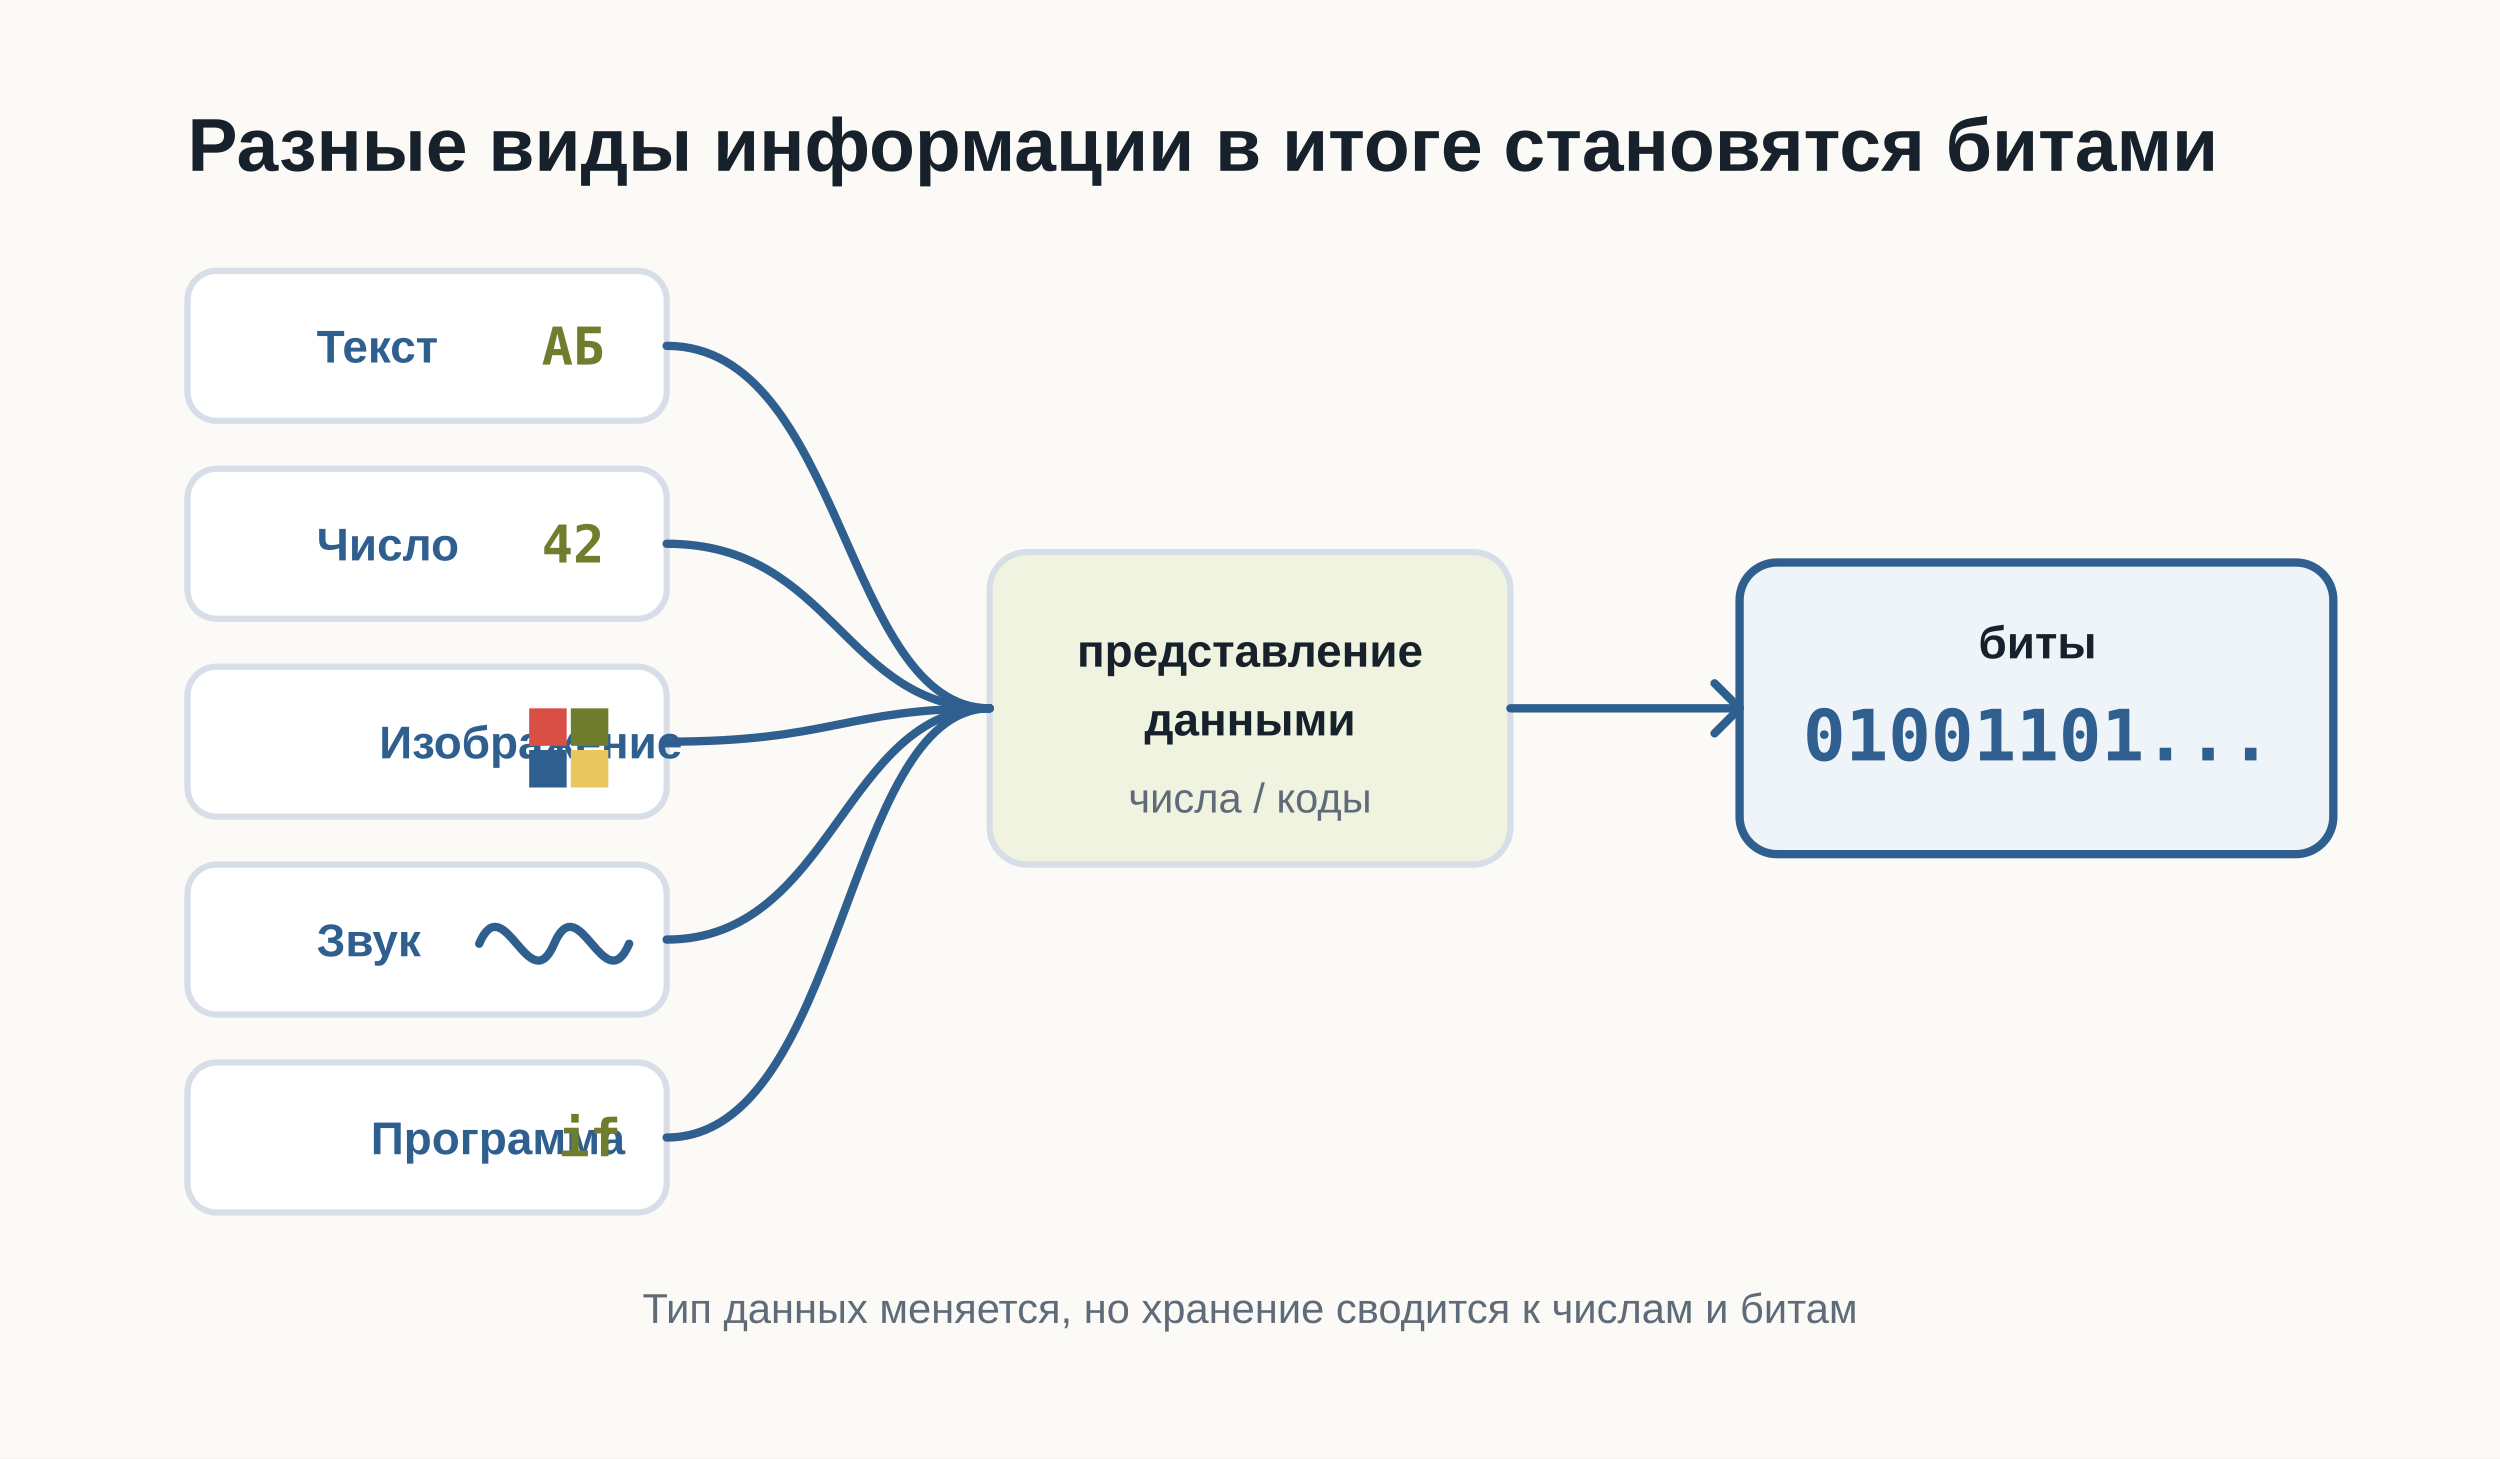
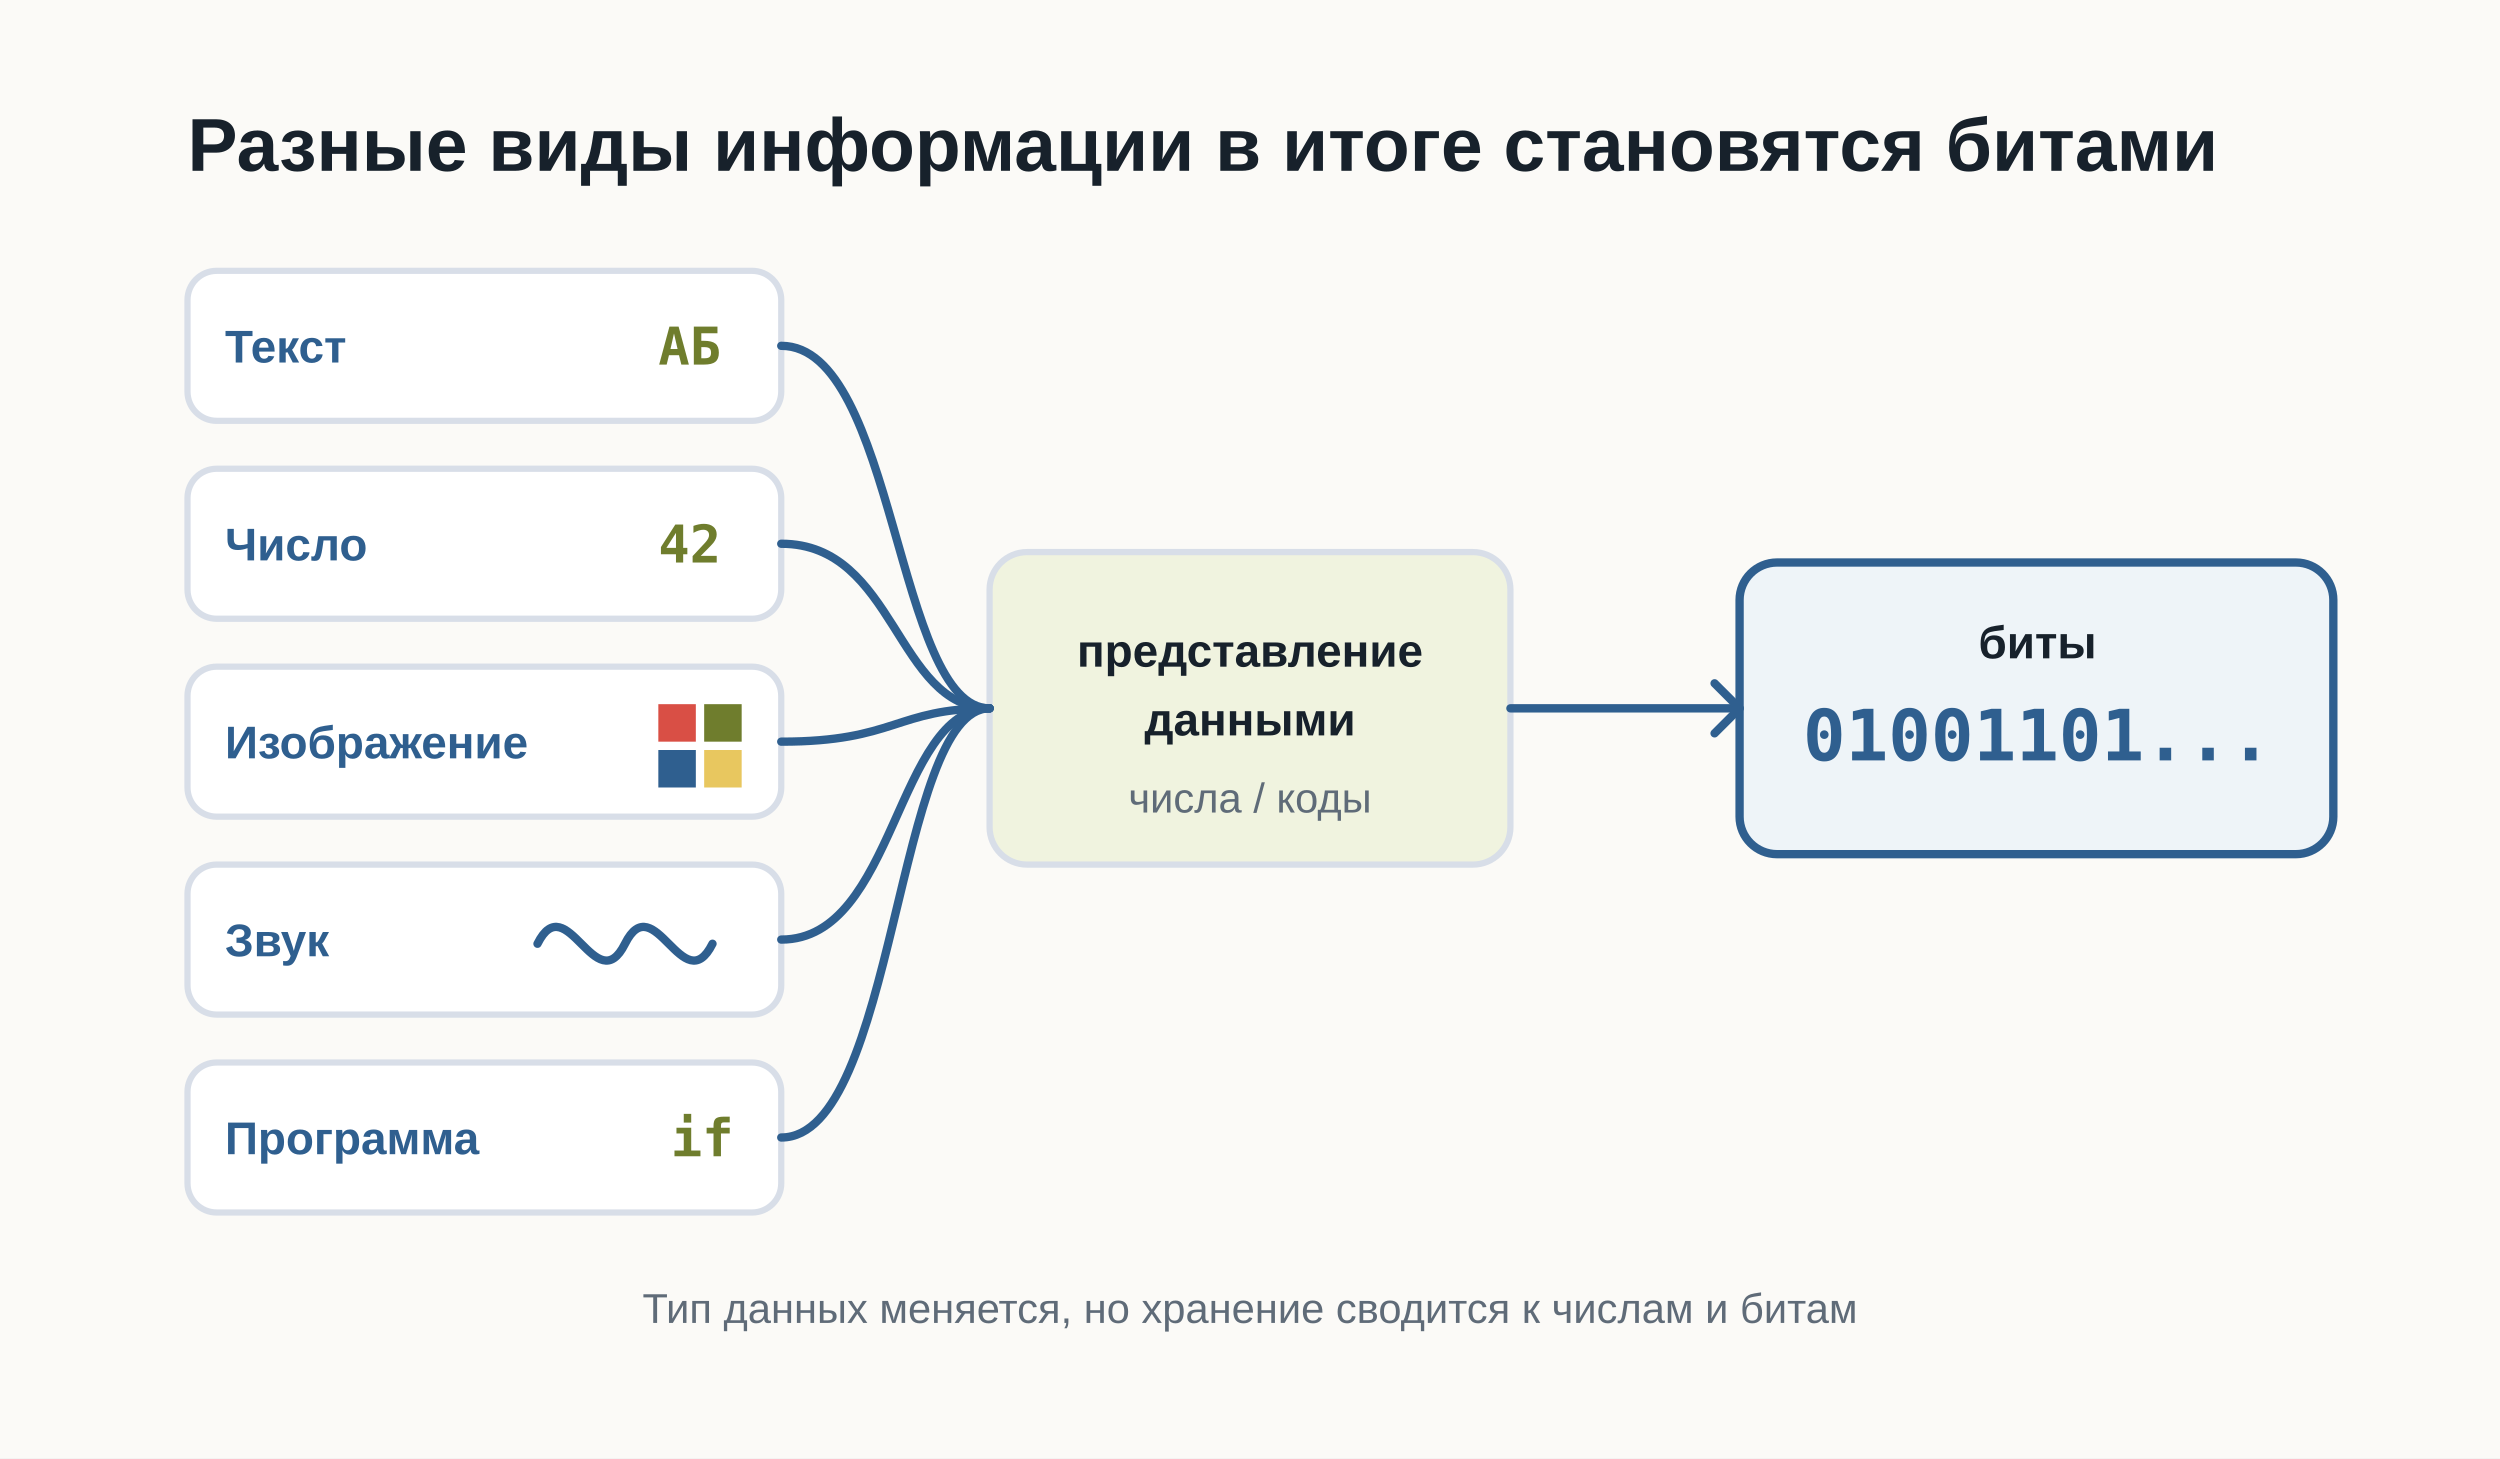
<svg xmlns="http://www.w3.org/2000/svg" width="1200" height="700" viewBox="0 0 1200 700" role="img" aria-labelledby="title desc">
  <defs>
    <style>
      .bg { fill: #fbfaf7; }
      .card { fill: #ffffff; stroke: #d8dee8; stroke-width: 3; }
      .middle { fill: #f0f3df; stroke: #d8dee8; stroke-width: 3; }
      .bits { fill: #eef4f8; stroke: #2f5f8f; stroke-width: 4; }
      .ink { fill: #17212b; }
      .muted { fill: #5f6b78; }
      .blue { fill: #2f5f8f; }
      .olive { fill: #6f7d2d; }
      .line { fill: none; stroke: #2f5f8f; stroke-width: 4; stroke-linecap: round; stroke-linejoin: round; }
      .text { font-family: "Segoe UI", Arial, sans-serif; }
      .title { font-size: 36px; font-weight: 700; }
      .label { font-size: 22px; font-weight: 650; }
      .body { font-size: 20px; }
      .mono { font-family: "Cascadia Code", Consolas, monospace; font-size: 25px; font-weight: 700; }
      .mono-large { font-family: "Cascadia Code", Consolas, monospace; font-size: 34px; font-weight: 700; }
    </style>
  </defs>
  <rect class="bg" width="1200" height="700" />
  <text class="text title ink" x="90" y="82">Разные виды информации в итоге становятся битами</text>
  <g transform="translate(90 130)">
-     <rect class="card" width="230" height="72" rx="14" />
-     <text class="text label blue" x="62" y="44">Текст</text>
-     <text class="mono olive" x="170" y="45">AБ</text>
+     <rect class="card" width="285" height="72" rx="14" />
+     <text class="text label blue" x="18" y="44">Текст</text>
+     <text class="mono olive" x="226" y="45">AБ</text>
  </g>
  <g transform="translate(90 225)">
-     <rect class="card" width="230" height="72" rx="14" />
-     <text class="text label blue" x="62" y="44">Число</text>
-     <text class="mono olive" x="170" y="45">42</text>
+     <rect class="card" width="285" height="72" rx="14" />
+     <text class="text label blue" x="18" y="44">Число</text>
+     <text class="mono olive" x="226" y="45">42</text>
  </g>
  <g transform="translate(90 320)">
-     <rect class="card" width="230" height="72" rx="14" />
-     <text class="text label blue" x="92" y="44">Изображение</text>
-     <rect x="164" y="20" width="18" height="18" fill="#d94f45" />
-     <rect x="184" y="20" width="18" height="18" fill="#6f7d2d" />
-     <rect x="164" y="40" width="18" height="18" fill="#2f5f8f" />
-     <rect x="184" y="40" width="18" height="18" fill="#e8c75f" />
+     <rect class="card" width="285" height="72" rx="14" />
+     <text class="text label blue" x="18" y="44">Изображение</text>
+     <g transform="translate(226 18)">
+       <rect width="18" height="18" fill="#d94f45" />
+       <rect x="22" width="18" height="18" fill="#6f7d2d" />
+       <rect y="22" width="18" height="18" fill="#2f5f8f" />
+       <rect x="22" y="22" width="18" height="18" fill="#e8c75f" />
+     </g>
  </g>
  <g transform="translate(90 415)">
-     <rect class="card" width="230" height="72" rx="14" />
-     <text class="text label blue" x="62" y="44">Звук</text>
-     <path class="line" d="M140 38c12-28 24 28 36 0s24 28 36 0" />
+     <rect class="card" width="285" height="72" rx="14" />
+     <text class="text label blue" x="18" y="44">Звук</text>
+     <path class="line" d="M168 38c14-28 28 28 42 0s28 28 42 0" />
  </g>
  <g transform="translate(90 510)">
-     <rect class="card" width="230" height="72" rx="14" />
-     <text class="text label blue" x="88" y="44">Программа</text>
-     <text class="mono olive" x="178" y="45">if</text>
+     <rect class="card" width="285" height="72" rx="14" />
+     <text class="text label blue" x="18" y="44">Программа</text>
+     <text class="mono olive" x="232" y="45">if</text>
  </g>
  <rect class="middle" x="475" y="265" width="250" height="150" rx="18" />
  <text class="text label ink" x="600" y="320" text-anchor="middle">представление</text>
  <text class="text label ink" x="600" y="353" text-anchor="middle">данными</text>
  <text class="text body muted" x="600" y="390" text-anchor="middle">числа / коды</text>
  <rect class="bits" x="835" y="270" width="285" height="140" rx="18" />
  <text class="text label ink" x="978" y="316" text-anchor="middle">биты</text>
  <text class="mono-large blue" x="978" y="365" text-anchor="middle">01001101...</text>
-   <path class="line" d="M320 166c85 0 85 174 155 174" />
-   <path class="line" d="M320 261c80 0 85 79 155 79" />
-   <path class="line" d="M320 356c80 0 85-16 155-16" />
-   <path class="line" d="M320 451c80 0 85-111 155-111" />
-   <path class="line" d="M320 546c85 0 85-206 155-206" />
+   <path class="line" d="M375 166c55 0 55 174 100 174" />
+   <path class="line" d="M375 261c55 0 55 79 100 79" />
+   <path class="line" d="M375 356c55 0 55-16 100-16" />
+   <path class="line" d="M375 451c55 0 55-111 100-111" />
+   <path class="line" d="M375 546c55 0 55-206 100-206" />
  <path class="line" d="M725 340h110" />
  <path class="line" d="M823 328l12 12-12 12" />
  <text class="text body muted" x="600" y="635" text-anchor="middle">Тип данных меняется, но хранение сводится к числам и битам</text>
</svg>
